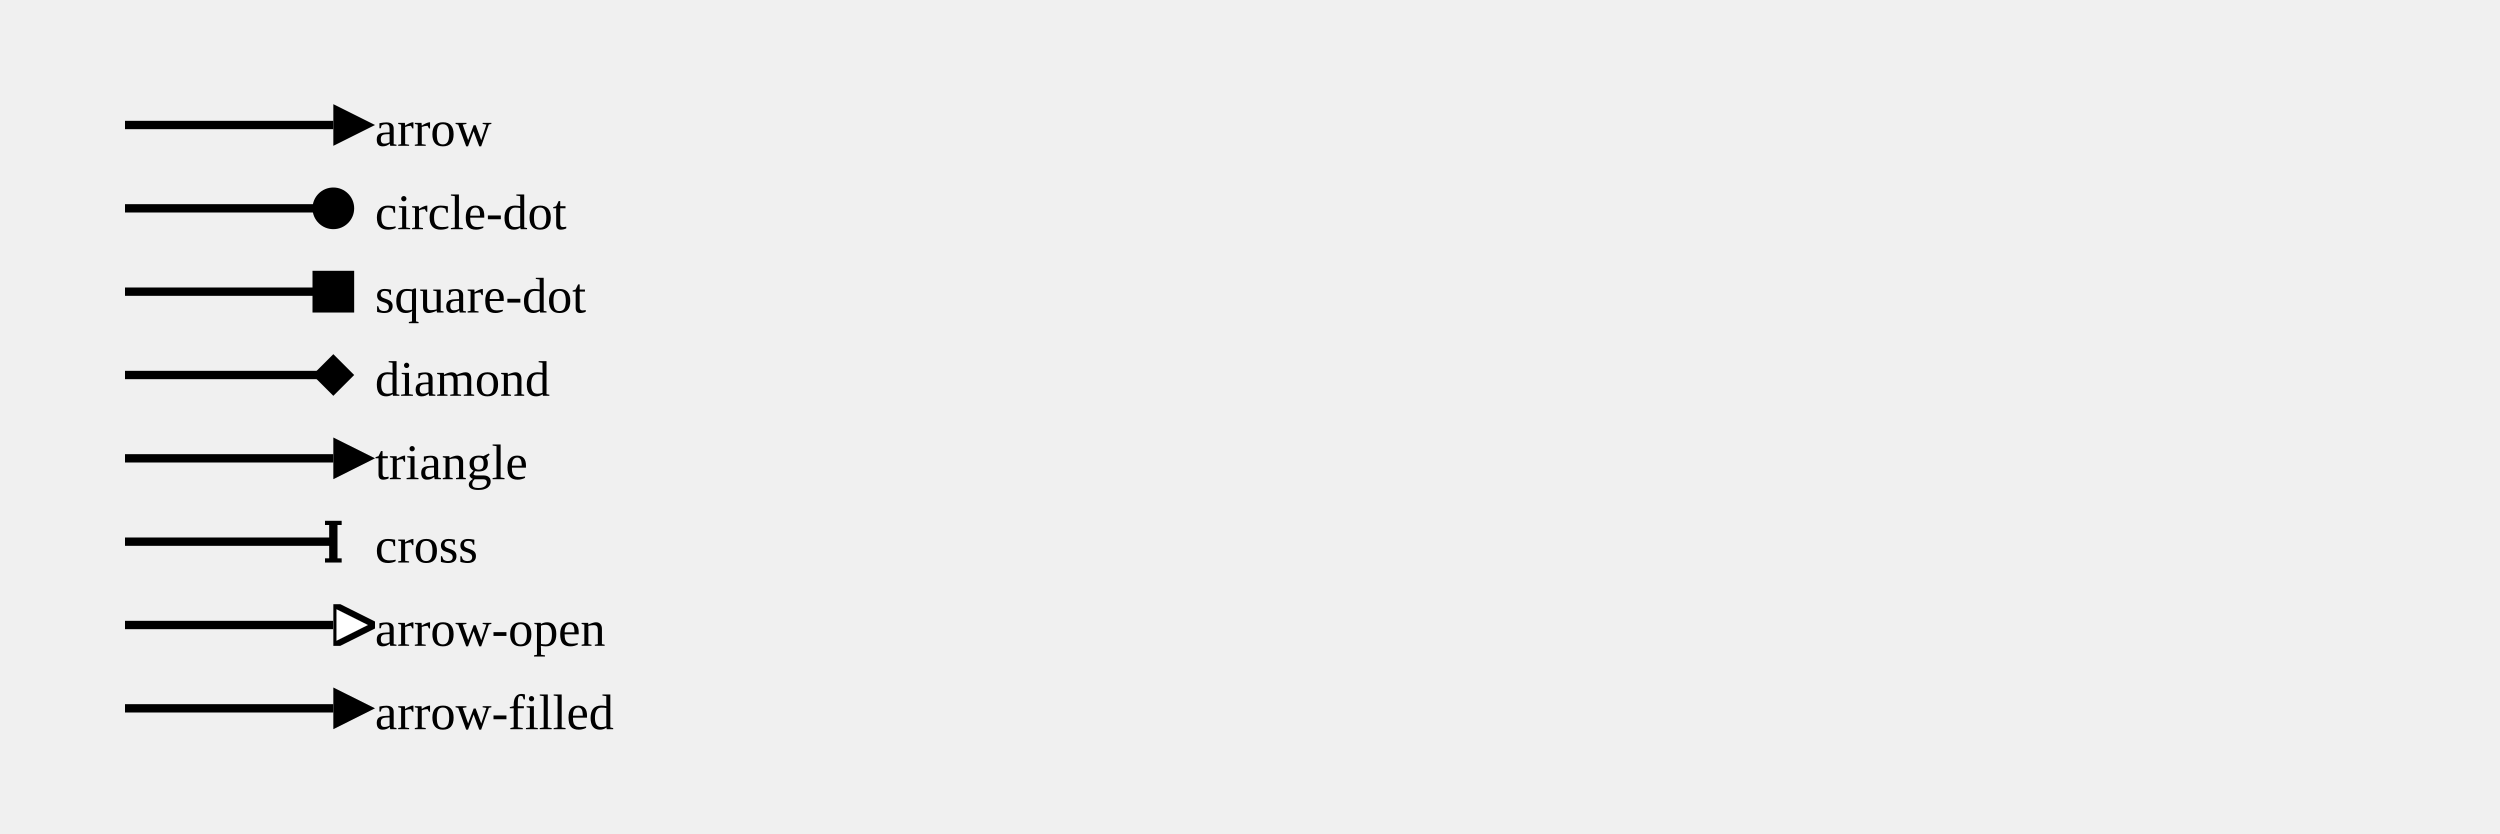
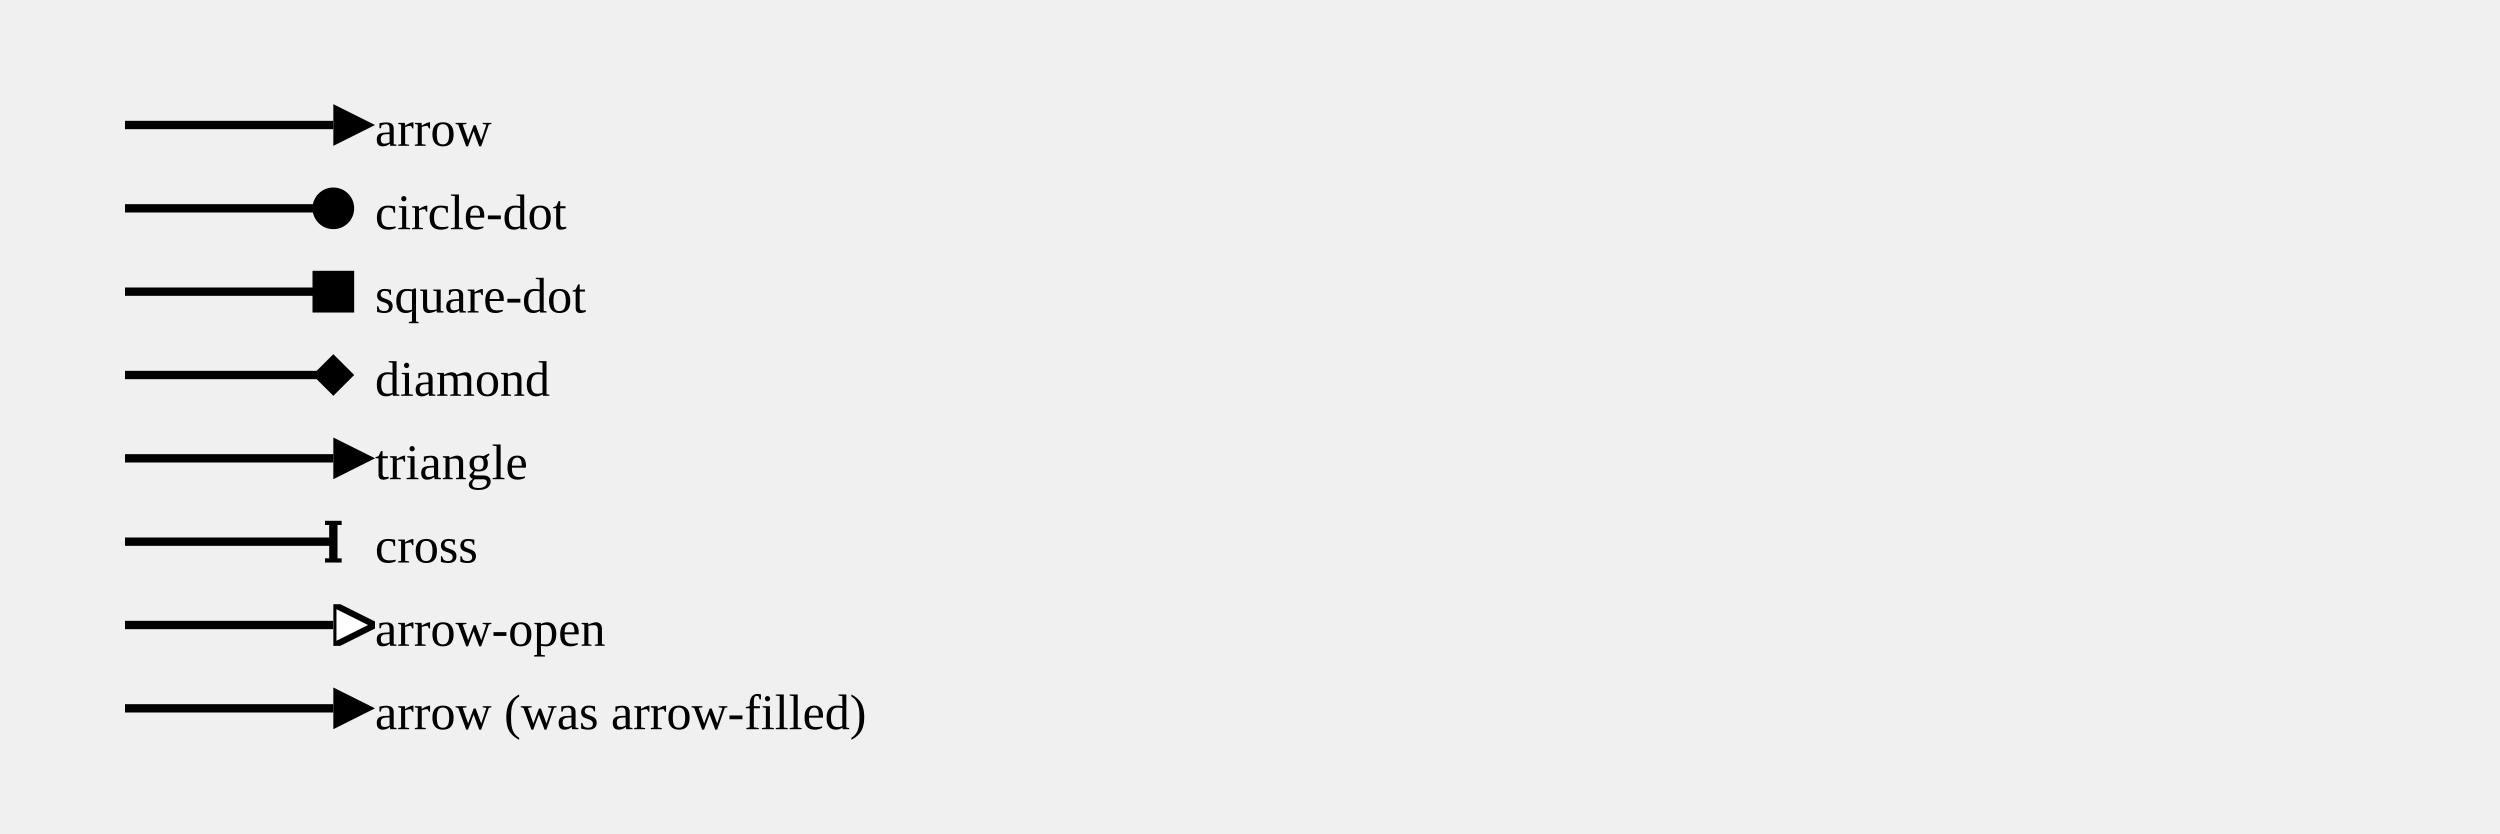
<svg xmlns="http://www.w3.org/2000/svg" width="600" height="200">
  <line x1="30" y1="30" x2="80" y2="30" stroke="black" stroke-width="2" marker-end="url(#ARROW1)" />
  <line x1="30" y1="50" x2="80" y2="50" stroke="black" stroke-width="2" marker-end="url(#DOT1)" />
  <line x1="30" y1="70" x2="80" y2="70" stroke="black" stroke-width="2" marker-end="url(#SQUARE1)" />
  <line x1="30" y1="90" x2="80" y2="90" stroke="black" stroke-width="2" marker-end="url(#DIAMOND1)" />
  <line x1="30" y1="110" x2="80" y2="110" stroke="black" stroke-width="2" marker-end="url(#TRIANGLE1)" />
  <line x1="30" y1="130" x2="80" y2="130" stroke="black" stroke-width="2" marker-end="url(#CROSS1)" />
  <line x1="30" y1="150" x2="80" y2="150" stroke="black" stroke-width="2" marker-end="url(#ARROW-OPEN1)" />
-   <line x1="30" y1="170" x2="80" y2="170" stroke="black" stroke-width="2" marker-end="url(#ARROW-FILLED1)" />
+   <line x1="30" y1="170" x2="80" y2="170" stroke="black" stroke-width="2" marker-end="url(#ARROW1)" />
  <text x="90" y="35" font-size="12">arrow</text>
  <text x="90" y="55" font-size="12">circle-dot</text>
  <text x="90" y="75" font-size="12">square-dot</text>
  <text x="90" y="95" font-size="12">diamond</text>
  <text x="90" y="115" font-size="12">triangle</text>
  <text x="90" y="135" font-size="12">cross</text>
  <text x="90" y="155" font-size="12">arrow-open</text>
-   <text x="90" y="175" font-size="12">arrow-filled</text>
+   <text x="90" y="175" font-size="12">arrow (was arrow-filled)</text>
  <defs>
    <marker id="ARROW1" refX="0" refY="5" markerWidth="10" markerHeight="10" viewBox="0 0 10 10" orient="auto" markerUnits="userSpaceOnUse">
      <path d="M0,0 L0,10 L10,5 z" fill="context-stroke" />
    </marker>
    <marker id="DOT1" refX="5" refY="5" markerWidth="10" markerHeight="10" viewBox="0 0 10 10" orient="auto" markerUnits="userSpaceOnUse">
      <circle cx="5" cy="5" r="5" fill="context-stroke" />
    </marker>
    <marker id="SQUARE1" refX="5" refY="5" markerWidth="10" markerHeight="10" viewBox="0 0 10 10" orient="auto" markerUnits="userSpaceOnUse">
      <rect x="0" y="0" width="10" height="10" fill="context-stroke" />
    </marker>
    <marker id="DIAMOND1" refX="5" refY="5" markerWidth="10" markerHeight="10" viewBox="0 0 10 10" orient="auto" markerUnits="userSpaceOnUse">
      <path d="M5,0 L10,5 L5,10 L0,5 z" fill="context-stroke" />
    </marker>
    <marker id="TRIANGLE1" refX="0" refY="5" markerWidth="10" markerHeight="10" viewBox="0 0 10 10" orient="auto" markerUnits="userSpaceOnUse">
      <path d="M0,0 L0,10 L10,5 z" fill="context-stroke" />
    </marker>
    <marker id="CROSS1" refX="5" refY="5" markerWidth="10" markerHeight="10" viewBox="0 0 10 10" orient="auto" markerUnits="userSpaceOnUse">
      <path d="M3,0 L7,0 M5,0 L5,10 M3,10 L7,10" stroke="context-stroke" stroke-width="2" fill="none" />
    </marker>
    <marker id="ARROW-OPEN1" refX="0" refY="5" markerWidth="10" markerHeight="10" viewBox="0 0 10 10" orient="auto" markerUnits="userSpaceOnUse">
      <path d="M0,0 L0,10 L10,5 z" fill="white" stroke="context-stroke" stroke-width="1.5" />
    </marker>
-     <marker id="ARROW-FILLED1" refX="0" refY="5" markerWidth="10" markerHeight="10" viewBox="0 0 10 10" orient="auto" markerUnits="userSpaceOnUse">
-       <path d="M0,0 L0,10 L10,5 z" fill="context-stroke" />
-     </marker>
  </defs>
</svg>
